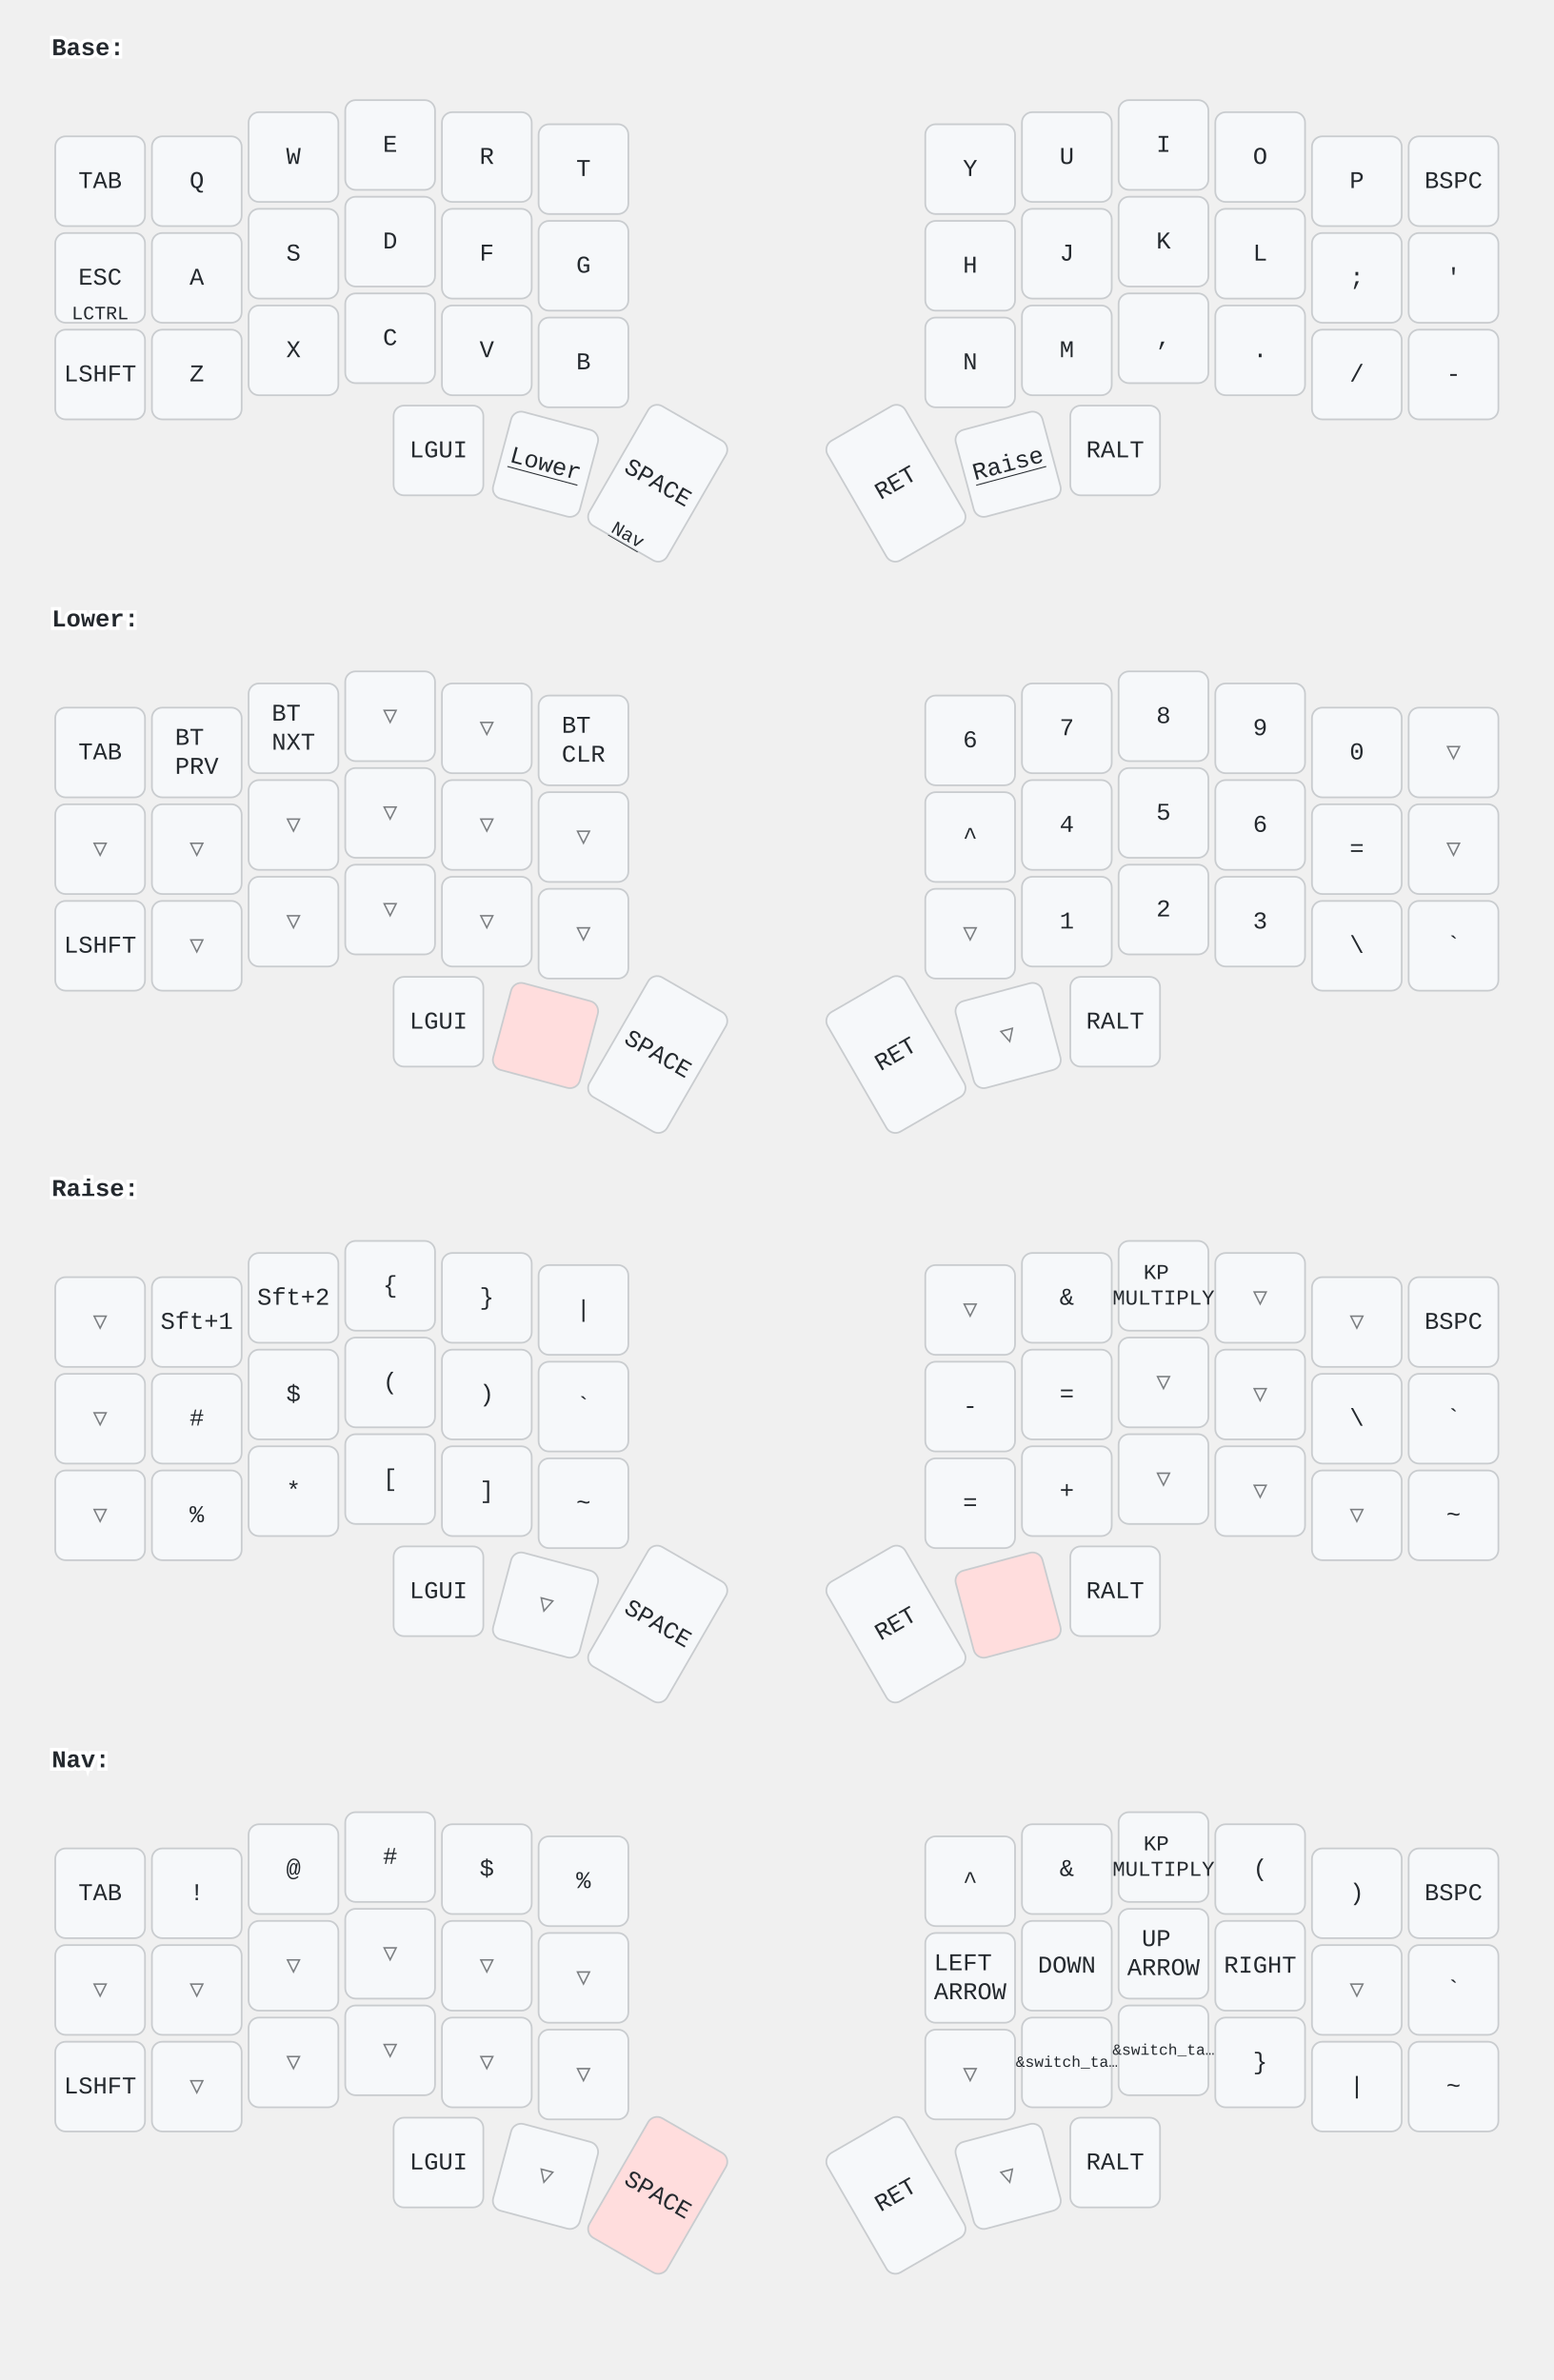
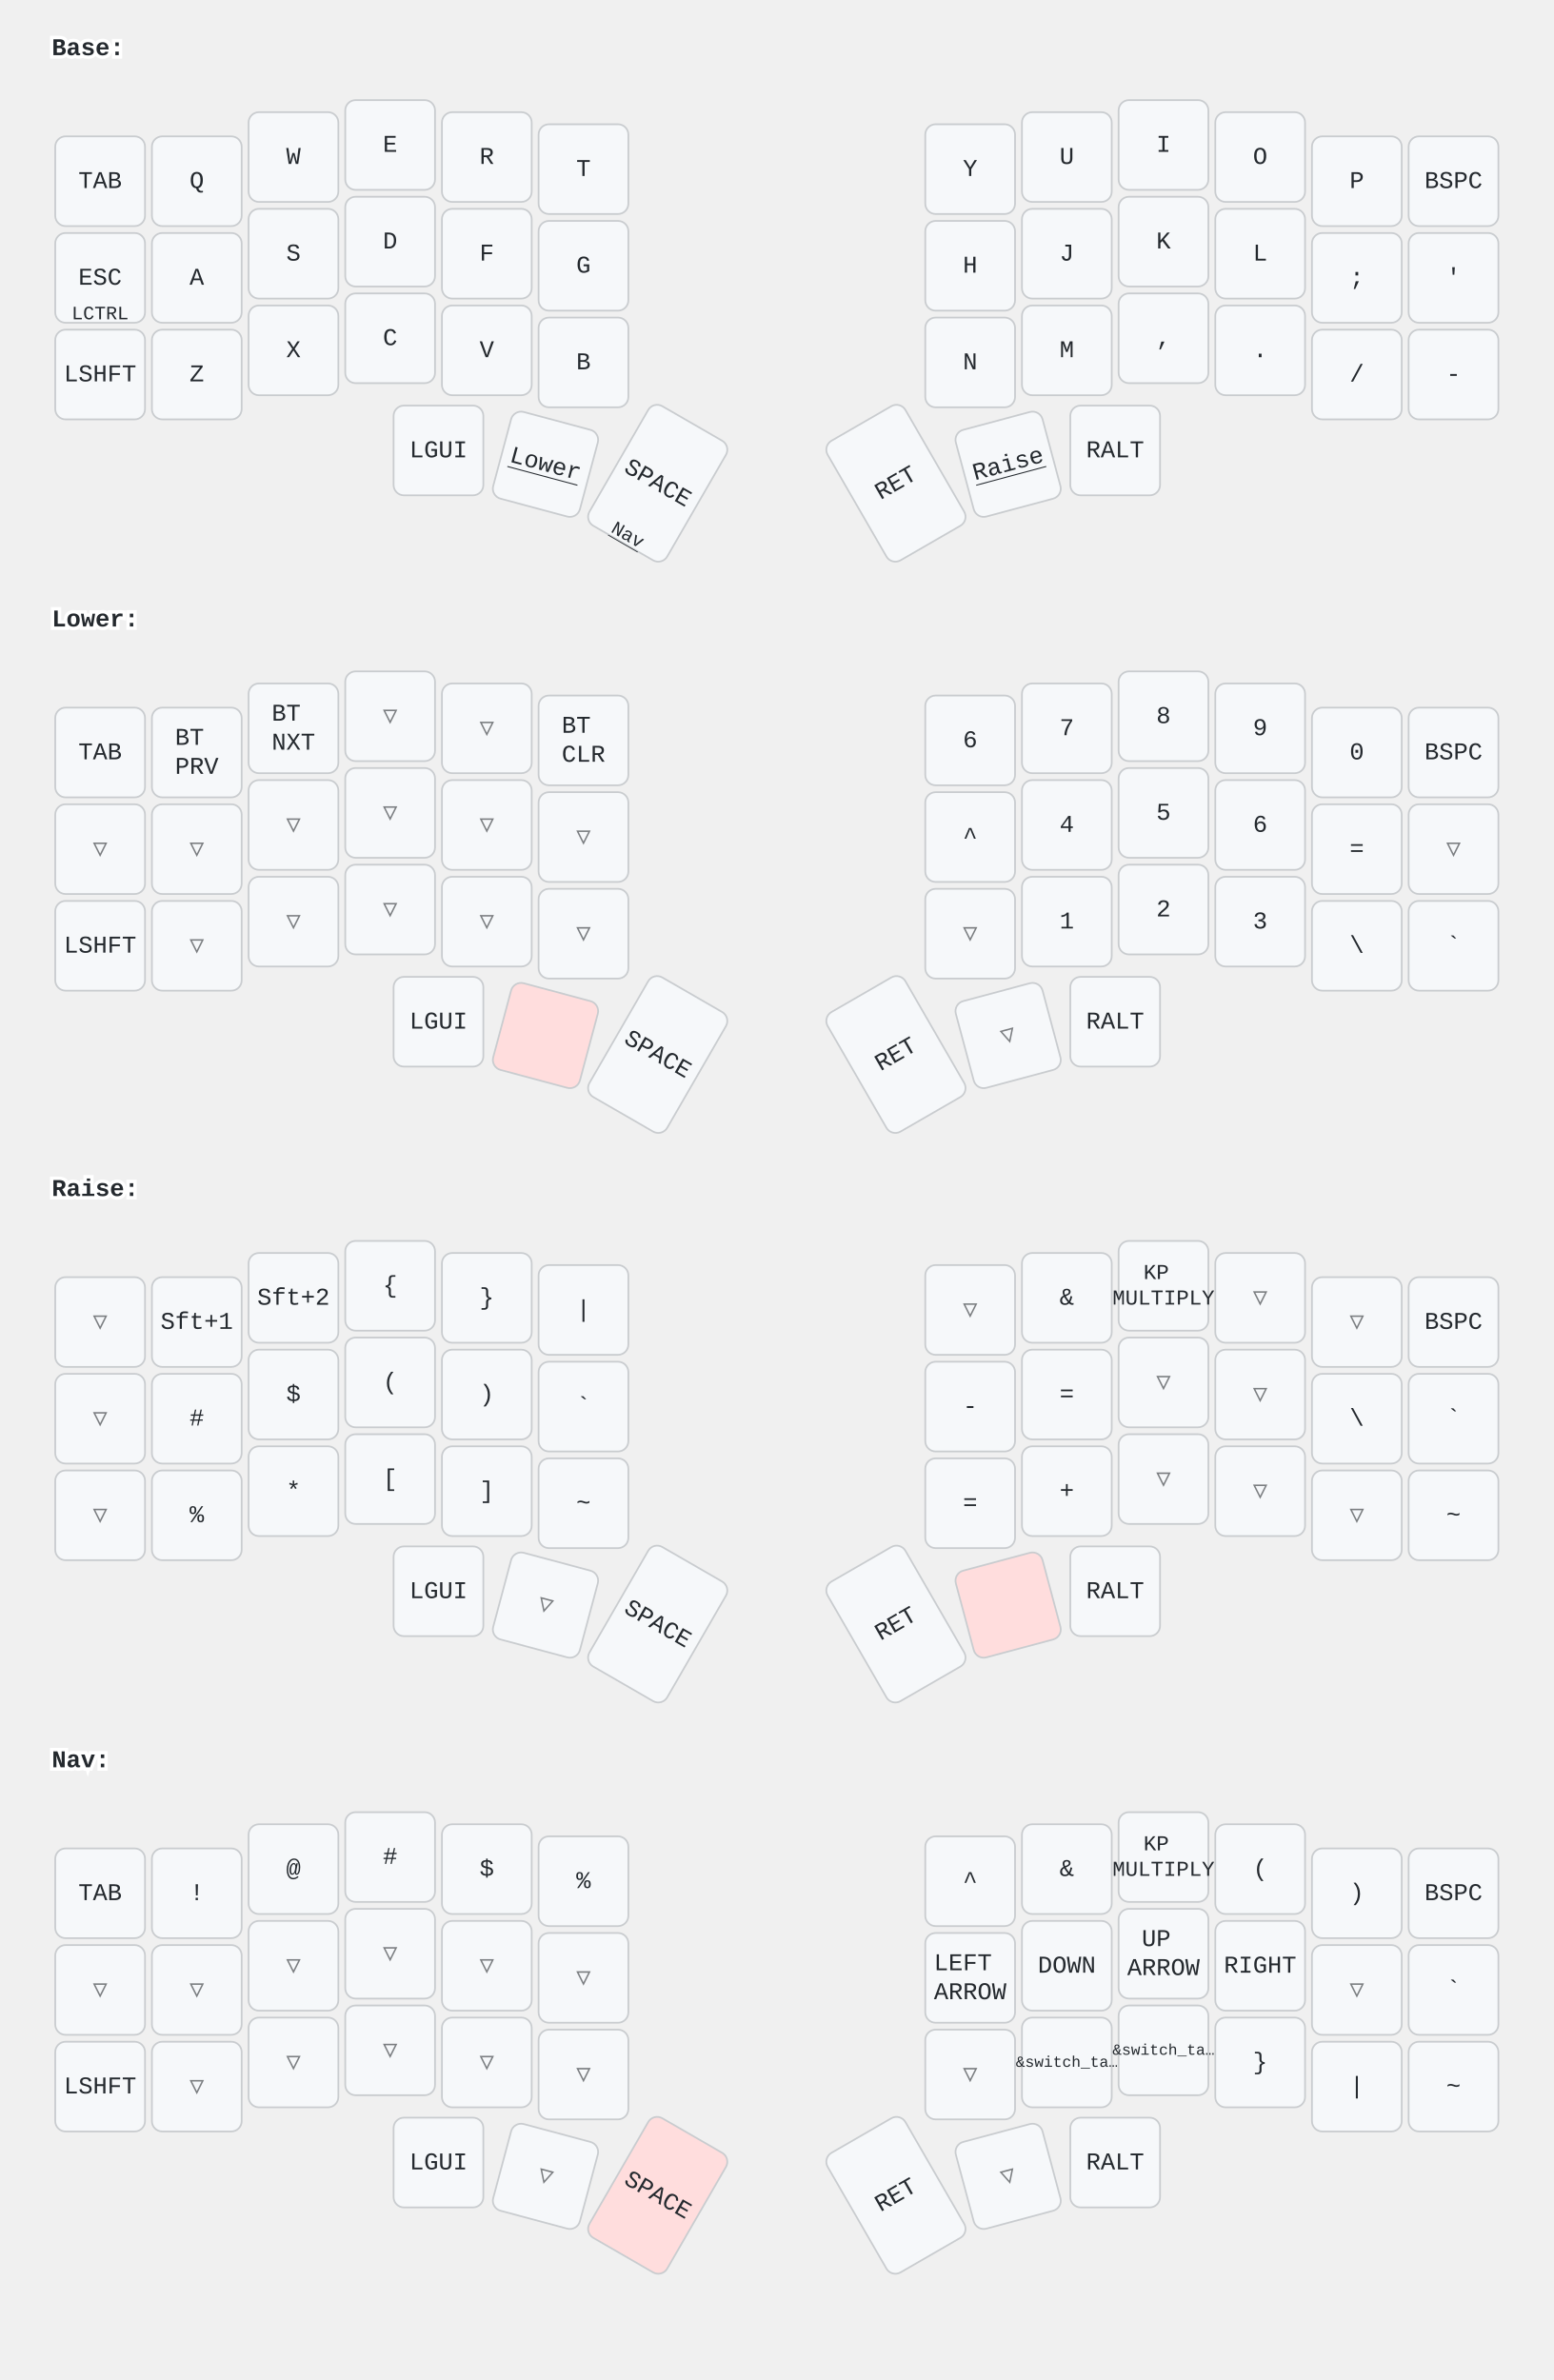
<svg xmlns="http://www.w3.org/2000/svg" width="900" height="1379" viewBox="0 0 900 1379" class="keymap">
  <style>/* inherit to force styles through use tags */
svg path {
    fill: inherit;
}

/* font and background color specifications */
svg.keymap {
    font-family: SFMono-Regular,Consolas,Liberation Mono,Menlo,monospace;
    font-size: 14px;
    font-kerning: normal;
    text-rendering: optimizeLegibility;
    fill: #24292e;
}

/* default key styling */
rect.key {
    fill: #f6f8fa;
}

rect.key, rect.combo {
    stroke: #c9cccf;
    stroke-width: 1;
}

/* default key side styling, only used is draw_key_sides is set */
rect.side {
    filter: brightness(90%);
}

/* color accent for combo boxes */
rect.combo, rect.combo-separate {
    fill: #cdf;
}

/* color accent for held keys */
rect.held, rect.combo.held {
    fill: #fdd;
}

/* color accent for ghost (optional) keys */
rect.ghost, rect.combo.ghost {
    stroke-dasharray: 4, 4;
    stroke-width: 2;
}

text {
    text-anchor: middle;
    dominant-baseline: middle;
}

/* styling for layer labels */
text.label {
    font-weight: bold;
    text-anchor: start;
    stroke: white;
    stroke-width: 4;
    paint-order: stroke;
}

/* styling for optional footer */
text.footer {
    text-anchor: end;
    dominant-baseline: auto;
    stroke: white;
    stroke-width: 4;
    paint-order: stroke;
}

/* styling for combo tap, and key non-tap label text */
text.combo, text.hold, text.shifted, text.left, text.right {
    font-size: 11px;
}

text.hold {
    text-anchor: middle;
    dominant-baseline: auto;
}

text.shifted {
    text-anchor: middle;
    dominant-baseline: hanging;
}

text.left {
    text-anchor: start;
}

text.right {
    text-anchor: end;
}

text.layer-activator {
    text-decoration: underline;
}

/* styling for hold/shifted label text in combo box */
text.combo.hold, text.combo.shifted, text.combo.left, text.combo.right {
    font-size: 8px;
}

/* lighter symbol for transparent keys */
text.trans {
    fill: #7b7e81;
}

/* styling for combo dendrons */
path.combo {
    stroke-width: 1;
    stroke: gray;
    fill: none;
}

/* Start Tabler Icons Cleanup */
/* cannot use height/width with glyphs */
.icon-tabler &gt; path {
    fill: inherit;
    stroke: inherit;
    stroke-width: 2;
}
/* hide tabler's default box */
.icon-tabler &gt; path[stroke="none"][fill="none"] {
    visibility: hidden;
}
/* End Tabler Icons Cleanup */
</style>
  <g transform="translate(30, 0)" class="layer-Base">
    <text x="0" y="28" class="label" id="Base">Base:</text>
    <g transform="translate(0, 56)">
      <g transform="translate(28, 49)" class="key keypos-0">
        <rect rx="6" ry="6" x="-26" y="-26" width="52" height="52" class="key" />
        <text x="0" y="0" class="key tap">TAB</text>
      </g>
      <g transform="translate(84, 49)" class="key keypos-1">
        <rect rx="6" ry="6" x="-26" y="-26" width="52" height="52" class="key" />
        <text x="0" y="0" class="key tap">Q</text>
      </g>
      <g transform="translate(140, 35)" class="key keypos-2">
        <rect rx="6" ry="6" x="-26" y="-26" width="52" height="52" class="key" />
        <text x="0" y="0" class="key tap">W</text>
      </g>
      <g transform="translate(196, 28)" class="key keypos-3">
        <rect rx="6" ry="6" x="-26" y="-26" width="52" height="52" class="key" />
        <text x="0" y="0" class="key tap">E</text>
      </g>
      <g transform="translate(252, 35)" class="key keypos-4">
        <rect rx="6" ry="6" x="-26" y="-26" width="52" height="52" class="key" />
        <text x="0" y="0" class="key tap">R</text>
      </g>
      <g transform="translate(308, 42)" class="key keypos-5">
        <rect rx="6" ry="6" x="-26" y="-26" width="52" height="52" class="key" />
        <text x="0" y="0" class="key tap">T</text>
      </g>
      <g transform="translate(532, 42)" class="key keypos-6">
        <rect rx="6" ry="6" x="-26" y="-26" width="52" height="52" class="key" />
        <text x="0" y="0" class="key tap">Y</text>
      </g>
      <g transform="translate(588, 35)" class="key keypos-7">
        <rect rx="6" ry="6" x="-26" y="-26" width="52" height="52" class="key" />
        <text x="0" y="0" class="key tap">U</text>
      </g>
      <g transform="translate(644, 28)" class="key keypos-8">
        <rect rx="6" ry="6" x="-26" y="-26" width="52" height="52" class="key" />
        <text x="0" y="0" class="key tap">I</text>
      </g>
      <g transform="translate(700, 35)" class="key keypos-9">
        <rect rx="6" ry="6" x="-26" y="-26" width="52" height="52" class="key" />
        <text x="0" y="0" class="key tap">O</text>
      </g>
      <g transform="translate(756, 49)" class="key keypos-10">
        <rect rx="6" ry="6" x="-26" y="-26" width="52" height="52" class="key" />
        <text x="0" y="0" class="key tap">P</text>
      </g>
      <g transform="translate(812, 49)" class="key keypos-11">
        <rect rx="6" ry="6" x="-26" y="-26" width="52" height="52" class="key" />
        <text x="0" y="0" class="key tap">BSPC</text>
      </g>
      <g transform="translate(28, 105)" class="key keypos-12">
        <rect rx="6" ry="6" x="-26" y="-26" width="52" height="52" class="key" />
        <text x="0" y="0" class="key tap">ESC</text>
        <text x="0" y="24" class="key hold">LCTRL</text>
      </g>
      <g transform="translate(84, 105)" class="key keypos-13">
        <rect rx="6" ry="6" x="-26" y="-26" width="52" height="52" class="key" />
        <text x="0" y="0" class="key tap">A</text>
      </g>
      <g transform="translate(140, 91)" class="key keypos-14">
        <rect rx="6" ry="6" x="-26" y="-26" width="52" height="52" class="key" />
        <text x="0" y="0" class="key tap">S</text>
      </g>
      <g transform="translate(196, 84)" class="key keypos-15">
        <rect rx="6" ry="6" x="-26" y="-26" width="52" height="52" class="key" />
        <text x="0" y="0" class="key tap">D</text>
      </g>
      <g transform="translate(252, 91)" class="key keypos-16">
        <rect rx="6" ry="6" x="-26" y="-26" width="52" height="52" class="key" />
        <text x="0" y="0" class="key tap">F</text>
      </g>
      <g transform="translate(308, 98)" class="key keypos-17">
        <rect rx="6" ry="6" x="-26" y="-26" width="52" height="52" class="key" />
        <text x="0" y="0" class="key tap">G</text>
      </g>
      <g transform="translate(532, 98)" class="key keypos-18">
        <rect rx="6" ry="6" x="-26" y="-26" width="52" height="52" class="key" />
        <text x="0" y="0" class="key tap">H</text>
      </g>
      <g transform="translate(588, 91)" class="key keypos-19">
        <rect rx="6" ry="6" x="-26" y="-26" width="52" height="52" class="key" />
        <text x="0" y="0" class="key tap">J</text>
      </g>
      <g transform="translate(644, 84)" class="key keypos-20">
        <rect rx="6" ry="6" x="-26" y="-26" width="52" height="52" class="key" />
        <text x="0" y="0" class="key tap">K</text>
      </g>
      <g transform="translate(700, 91)" class="key keypos-21">
        <rect rx="6" ry="6" x="-26" y="-26" width="52" height="52" class="key" />
        <text x="0" y="0" class="key tap">L</text>
      </g>
      <g transform="translate(756, 105)" class="key keypos-22">
        <rect rx="6" ry="6" x="-26" y="-26" width="52" height="52" class="key" />
        <text x="0" y="0" class="key tap">;</text>
      </g>
      <g transform="translate(812, 105)" class="key keypos-23">
        <rect rx="6" ry="6" x="-26" y="-26" width="52" height="52" class="key" />
        <text x="0" y="0" class="key tap">'</text>
      </g>
      <g transform="translate(28, 161)" class="key keypos-24">
        <rect rx="6" ry="6" x="-26" y="-26" width="52" height="52" class="key" />
        <text x="0" y="0" class="key tap">LSHFT</text>
      </g>
      <g transform="translate(84, 161)" class="key keypos-25">
        <rect rx="6" ry="6" x="-26" y="-26" width="52" height="52" class="key" />
        <text x="0" y="0" class="key tap">Z</text>
      </g>
      <g transform="translate(140, 147)" class="key keypos-26">
        <rect rx="6" ry="6" x="-26" y="-26" width="52" height="52" class="key" />
        <text x="0" y="0" class="key tap">X</text>
      </g>
      <g transform="translate(196, 140)" class="key keypos-27">
        <rect rx="6" ry="6" x="-26" y="-26" width="52" height="52" class="key" />
        <text x="0" y="0" class="key tap">C</text>
      </g>
      <g transform="translate(252, 147)" class="key keypos-28">
        <rect rx="6" ry="6" x="-26" y="-26" width="52" height="52" class="key" />
        <text x="0" y="0" class="key tap">V</text>
      </g>
      <g transform="translate(308, 154)" class="key keypos-29">
        <rect rx="6" ry="6" x="-26" y="-26" width="52" height="52" class="key" />
        <text x="0" y="0" class="key tap">B</text>
      </g>
      <g transform="translate(532, 154)" class="key keypos-30">
        <rect rx="6" ry="6" x="-26" y="-26" width="52" height="52" class="key" />
        <text x="0" y="0" class="key tap">N</text>
      </g>
      <g transform="translate(588, 147)" class="key keypos-31">
        <rect rx="6" ry="6" x="-26" y="-26" width="52" height="52" class="key" />
        <text x="0" y="0" class="key tap">M</text>
      </g>
      <g transform="translate(644, 140)" class="key keypos-32">
        <rect rx="6" ry="6" x="-26" y="-26" width="52" height="52" class="key" />
        <text x="0" y="0" class="key tap">,</text>
      </g>
      <g transform="translate(700, 147)" class="key keypos-33">
        <rect rx="6" ry="6" x="-26" y="-26" width="52" height="52" class="key" />
        <text x="0" y="0" class="key tap">.</text>
      </g>
      <g transform="translate(756, 161)" class="key keypos-34">
        <rect rx="6" ry="6" x="-26" y="-26" width="52" height="52" class="key" />
        <text x="0" y="0" class="key tap">/</text>
      </g>
      <g transform="translate(812, 161)" class="key keypos-35">
        <rect rx="6" ry="6" x="-26" y="-26" width="52" height="52" class="key" />
        <text x="0" y="0" class="key tap">-</text>
      </g>
      <g transform="translate(224, 205)" class="key keypos-36">
        <rect rx="6" ry="6" x="-26" y="-26" width="52" height="52" class="key" />
        <text x="0" y="0" class="key tap">LGUI</text>
      </g>
      <g transform="translate(286, 213) rotate(15.0)" class="key keypos-37">
        <rect rx="6" ry="6" x="-26" y="-26" width="52" height="52" class="key" />
        <a href="#Lower">
          <text x="0" y="0" class="key tap layer-activator">Lower</text>
        </a>
      </g>
      <g transform="translate(351, 224) rotate(30.0)" class="key keypos-38">
        <rect rx="6" ry="6" x="-26" y="-40" width="52" height="80" class="key" />
        <text x="0" y="0" class="key tap">SPACE</text>
        <a href="#Nav">
          <text x="0" y="38" class="key hold layer-activator">Nav</text>
        </a>
      </g>
      <g transform="translate(489, 224) rotate(-30.0)" class="key keypos-39">
        <rect rx="6" ry="6" x="-26" y="-40" width="52" height="80" class="key" />
        <text x="0" y="0" class="key tap">RET</text>
      </g>
      <g transform="translate(554, 213) rotate(-15.0)" class="key keypos-40">
        <rect rx="6" ry="6" x="-26" y="-26" width="52" height="52" class="key" />
        <a href="#Raise">
          <text x="0" y="0" class="key tap layer-activator">Raise</text>
        </a>
      </g>
      <g transform="translate(616, 205)" class="key keypos-41">
        <rect rx="6" ry="6" x="-26" y="-26" width="52" height="52" class="key" />
        <text x="0" y="0" class="key tap">RALT</text>
      </g>
    </g>
  </g>
  <g transform="translate(30, 331)" class="layer-Lower">
    <text x="0" y="28" class="label" id="Lower">Lower:</text>
    <g transform="translate(0, 56)">
      <g transform="translate(28, 49)" class="key keypos-0">
        <rect rx="6" ry="6" x="-26" y="-26" width="52" height="52" class="key" />
        <text x="0" y="0" class="key tap">TAB</text>
      </g>
      <g transform="translate(84, 49)" class="key keypos-1">
        <rect rx="6" ry="6" x="-26" y="-26" width="52" height="52" class="key" />
        <text x="0" y="0" class="key tap">
          <tspan x="0" dy="-0.6em">BT</tspan>
          <tspan x="0" dy="1.2em">PRV</tspan>
        </text>
      </g>
      <g transform="translate(140, 35)" class="key keypos-2">
        <rect rx="6" ry="6" x="-26" y="-26" width="52" height="52" class="key" />
        <text x="0" y="0" class="key tap">
          <tspan x="0" dy="-0.6em">BT</tspan>
          <tspan x="0" dy="1.2em">NXT</tspan>
        </text>
      </g>
      <g transform="translate(196, 28)" class="key trans keypos-3">
        <rect rx="6" ry="6" x="-26" y="-26" width="52" height="52" class="key trans" />
        <text x="0" y="0" class="key trans tap">▽</text>
      </g>
      <g transform="translate(252, 35)" class="key trans keypos-4">
        <rect rx="6" ry="6" x="-26" y="-26" width="52" height="52" class="key trans" />
        <text x="0" y="0" class="key trans tap">▽</text>
      </g>
      <g transform="translate(308, 42)" class="key keypos-5">
        <rect rx="6" ry="6" x="-26" y="-26" width="52" height="52" class="key" />
        <text x="0" y="0" class="key tap">
          <tspan x="0" dy="-0.6em">BT</tspan>
          <tspan x="0" dy="1.2em">CLR</tspan>
        </text>
      </g>
      <g transform="translate(532, 42)" class="key keypos-6">
        <rect rx="6" ry="6" x="-26" y="-26" width="52" height="52" class="key" />
        <text x="0" y="0" class="key tap">6</text>
      </g>
      <g transform="translate(588, 35)" class="key keypos-7">
        <rect rx="6" ry="6" x="-26" y="-26" width="52" height="52" class="key" />
        <text x="0" y="0" class="key tap">7</text>
      </g>
      <g transform="translate(644, 28)" class="key keypos-8">
        <rect rx="6" ry="6" x="-26" y="-26" width="52" height="52" class="key" />
        <text x="0" y="0" class="key tap">8</text>
      </g>
      <g transform="translate(700, 35)" class="key keypos-9">
        <rect rx="6" ry="6" x="-26" y="-26" width="52" height="52" class="key" />
        <text x="0" y="0" class="key tap">9</text>
      </g>
      <g transform="translate(756, 49)" class="key keypos-10">
        <rect rx="6" ry="6" x="-26" y="-26" width="52" height="52" class="key" />
        <text x="0" y="0" class="key tap">0</text>
      </g>
-       <g transform="translate(812, 49)" class="key trans keypos-11">
-         <rect rx="6" ry="6" x="-26" y="-26" width="52" height="52" class="key trans" />
-         <text x="0" y="0" class="key trans tap">▽</text>
+       <g transform="translate(812, 49)" class="key keypos-11">
+         <rect rx="6" ry="6" x="-26" y="-26" width="52" height="52" class="key" />
+         <text x="0" y="0" class="key tap">BSPC</text>
      </g>
      <g transform="translate(28, 105)" class="key trans keypos-12">
        <rect rx="6" ry="6" x="-26" y="-26" width="52" height="52" class="key trans" />
        <text x="0" y="0" class="key trans tap">▽</text>
      </g>
      <g transform="translate(84, 105)" class="key trans keypos-13">
        <rect rx="6" ry="6" x="-26" y="-26" width="52" height="52" class="key trans" />
        <text x="0" y="0" class="key trans tap">▽</text>
      </g>
      <g transform="translate(140, 91)" class="key trans keypos-14">
        <rect rx="6" ry="6" x="-26" y="-26" width="52" height="52" class="key trans" />
        <text x="0" y="0" class="key trans tap">▽</text>
      </g>
      <g transform="translate(196, 84)" class="key trans keypos-15">
        <rect rx="6" ry="6" x="-26" y="-26" width="52" height="52" class="key trans" />
        <text x="0" y="0" class="key trans tap">▽</text>
      </g>
      <g transform="translate(252, 91)" class="key trans keypos-16">
        <rect rx="6" ry="6" x="-26" y="-26" width="52" height="52" class="key trans" />
        <text x="0" y="0" class="key trans tap">▽</text>
      </g>
      <g transform="translate(308, 98)" class="key trans keypos-17">
        <rect rx="6" ry="6" x="-26" y="-26" width="52" height="52" class="key trans" />
        <text x="0" y="0" class="key trans tap">▽</text>
      </g>
      <g transform="translate(532, 98)" class="key keypos-18">
        <rect rx="6" ry="6" x="-26" y="-26" width="52" height="52" class="key" />
        <text x="0" y="0" class="key tap">^</text>
      </g>
      <g transform="translate(588, 91)" class="key keypos-19">
        <rect rx="6" ry="6" x="-26" y="-26" width="52" height="52" class="key" />
        <text x="0" y="0" class="key tap">4</text>
      </g>
      <g transform="translate(644, 84)" class="key keypos-20">
        <rect rx="6" ry="6" x="-26" y="-26" width="52" height="52" class="key" />
        <text x="0" y="0" class="key tap">5</text>
      </g>
      <g transform="translate(700, 91)" class="key keypos-21">
        <rect rx="6" ry="6" x="-26" y="-26" width="52" height="52" class="key" />
        <text x="0" y="0" class="key tap">6</text>
      </g>
      <g transform="translate(756, 105)" class="key keypos-22">
        <rect rx="6" ry="6" x="-26" y="-26" width="52" height="52" class="key" />
        <text x="0" y="0" class="key tap">=</text>
      </g>
      <g transform="translate(812, 105)" class="key trans keypos-23">
        <rect rx="6" ry="6" x="-26" y="-26" width="52" height="52" class="key trans" />
        <text x="0" y="0" class="key trans tap">▽</text>
      </g>
      <g transform="translate(28, 161)" class="key keypos-24">
        <rect rx="6" ry="6" x="-26" y="-26" width="52" height="52" class="key" />
        <text x="0" y="0" class="key tap">LSHFT</text>
      </g>
      <g transform="translate(84, 161)" class="key trans keypos-25">
        <rect rx="6" ry="6" x="-26" y="-26" width="52" height="52" class="key trans" />
        <text x="0" y="0" class="key trans tap">▽</text>
      </g>
      <g transform="translate(140, 147)" class="key trans keypos-26">
        <rect rx="6" ry="6" x="-26" y="-26" width="52" height="52" class="key trans" />
        <text x="0" y="0" class="key trans tap">▽</text>
      </g>
      <g transform="translate(196, 140)" class="key trans keypos-27">
        <rect rx="6" ry="6" x="-26" y="-26" width="52" height="52" class="key trans" />
        <text x="0" y="0" class="key trans tap">▽</text>
      </g>
      <g transform="translate(252, 147)" class="key trans keypos-28">
        <rect rx="6" ry="6" x="-26" y="-26" width="52" height="52" class="key trans" />
        <text x="0" y="0" class="key trans tap">▽</text>
      </g>
      <g transform="translate(308, 154)" class="key trans keypos-29">
        <rect rx="6" ry="6" x="-26" y="-26" width="52" height="52" class="key trans" />
        <text x="0" y="0" class="key trans tap">▽</text>
      </g>
      <g transform="translate(532, 154)" class="key trans keypos-30">
        <rect rx="6" ry="6" x="-26" y="-26" width="52" height="52" class="key trans" />
        <text x="0" y="0" class="key trans tap">▽</text>
      </g>
      <g transform="translate(588, 147)" class="key keypos-31">
        <rect rx="6" ry="6" x="-26" y="-26" width="52" height="52" class="key" />
        <text x="0" y="0" class="key tap">1</text>
      </g>
      <g transform="translate(644, 140)" class="key keypos-32">
        <rect rx="6" ry="6" x="-26" y="-26" width="52" height="52" class="key" />
        <text x="0" y="0" class="key tap">2</text>
      </g>
      <g transform="translate(700, 147)" class="key keypos-33">
        <rect rx="6" ry="6" x="-26" y="-26" width="52" height="52" class="key" />
        <text x="0" y="0" class="key tap">3</text>
      </g>
      <g transform="translate(756, 161)" class="key keypos-34">
        <rect rx="6" ry="6" x="-26" y="-26" width="52" height="52" class="key" />
        <text x="0" y="0" class="key tap">\</text>
      </g>
      <g transform="translate(812, 161)" class="key keypos-35">
        <rect rx="6" ry="6" x="-26" y="-26" width="52" height="52" class="key" />
        <text x="0" y="0" class="key tap">`</text>
      </g>
      <g transform="translate(224, 205)" class="key keypos-36">
        <rect rx="6" ry="6" x="-26" y="-26" width="52" height="52" class="key" />
        <text x="0" y="0" class="key tap">LGUI</text>
      </g>
      <g transform="translate(286, 213) rotate(15.0)" class="key held keypos-37">
        <rect rx="6" ry="6" x="-26" y="-26" width="52" height="52" class="key held" />
      </g>
      <g transform="translate(351, 224) rotate(30.0)" class="key keypos-38">
        <rect rx="6" ry="6" x="-26" y="-40" width="52" height="80" class="key" />
        <text x="0" y="0" class="key tap">SPACE</text>
      </g>
      <g transform="translate(489, 224) rotate(-30.0)" class="key keypos-39">
        <rect rx="6" ry="6" x="-26" y="-40" width="52" height="80" class="key" />
        <text x="0" y="0" class="key tap">RET</text>
      </g>
      <g transform="translate(554, 213) rotate(-15.0)" class="key trans keypos-40">
        <rect rx="6" ry="6" x="-26" y="-26" width="52" height="52" class="key trans" />
        <text x="0" y="0" class="key trans tap">▽</text>
      </g>
      <g transform="translate(616, 205)" class="key keypos-41">
        <rect rx="6" ry="6" x="-26" y="-26" width="52" height="52" class="key" />
        <text x="0" y="0" class="key tap">RALT</text>
      </g>
    </g>
  </g>
  <g transform="translate(30, 661)" class="layer-Raise">
    <text x="0" y="28" class="label" id="Raise">Raise:</text>
    <g transform="translate(0, 56)">
      <g transform="translate(28, 49)" class="key trans keypos-0">
        <rect rx="6" ry="6" x="-26" y="-26" width="52" height="52" class="key trans" />
        <text x="0" y="0" class="key trans tap">▽</text>
      </g>
      <g transform="translate(84, 49)" class="key keypos-1">
        <rect rx="6" ry="6" x="-26" y="-26" width="52" height="52" class="key" />
        <text x="0" y="0" class="key tap">Sft+1</text>
      </g>
      <g transform="translate(140, 35)" class="key keypos-2">
        <rect rx="6" ry="6" x="-26" y="-26" width="52" height="52" class="key" />
        <text x="0" y="0" class="key tap">Sft+2</text>
      </g>
      <g transform="translate(196, 28)" class="key keypos-3">
        <rect rx="6" ry="6" x="-26" y="-26" width="52" height="52" class="key" />
        <text x="0" y="0" class="key tap">{</text>
      </g>
      <g transform="translate(252, 35)" class="key keypos-4">
        <rect rx="6" ry="6" x="-26" y="-26" width="52" height="52" class="key" />
        <text x="0" y="0" class="key tap">}</text>
      </g>
      <g transform="translate(308, 42)" class="key keypos-5">
        <rect rx="6" ry="6" x="-26" y="-26" width="52" height="52" class="key" />
        <text x="0" y="0" class="key tap">|</text>
      </g>
      <g transform="translate(532, 42)" class="key trans keypos-6">
        <rect rx="6" ry="6" x="-26" y="-26" width="52" height="52" class="key trans" />
        <text x="0" y="0" class="key trans tap">▽</text>
      </g>
      <g transform="translate(588, 35)" class="key keypos-7">
        <rect rx="6" ry="6" x="-26" y="-26" width="52" height="52" class="key" />
        <text x="0" y="0" class="key tap">&amp;</text>
      </g>
      <g transform="translate(644, 28)" class="key keypos-8">
        <rect rx="6" ry="6" x="-26" y="-26" width="52" height="52" class="key" />
        <text x="0" y="0" class="key tap">
          <tspan x="0" dy="-0.6em" style="font-size: 88%">KP</tspan>
          <tspan x="0" dy="1.2em" style="font-size: 88%">MULTIPLY</tspan>
        </text>
      </g>
      <g transform="translate(700, 35)" class="key trans keypos-9">
        <rect rx="6" ry="6" x="-26" y="-26" width="52" height="52" class="key trans" />
        <text x="0" y="0" class="key trans tap">▽</text>
      </g>
      <g transform="translate(756, 49)" class="key trans keypos-10">
        <rect rx="6" ry="6" x="-26" y="-26" width="52" height="52" class="key trans" />
        <text x="0" y="0" class="key trans tap">▽</text>
      </g>
      <g transform="translate(812, 49)" class="key keypos-11">
        <rect rx="6" ry="6" x="-26" y="-26" width="52" height="52" class="key" />
        <text x="0" y="0" class="key tap">BSPC</text>
      </g>
      <g transform="translate(28, 105)" class="key trans keypos-12">
        <rect rx="6" ry="6" x="-26" y="-26" width="52" height="52" class="key trans" />
        <text x="0" y="0" class="key trans tap">▽</text>
      </g>
      <g transform="translate(84, 105)" class="key keypos-13">
        <rect rx="6" ry="6" x="-26" y="-26" width="52" height="52" class="key" />
        <text x="0" y="0" class="key tap">#</text>
      </g>
      <g transform="translate(140, 91)" class="key keypos-14">
        <rect rx="6" ry="6" x="-26" y="-26" width="52" height="52" class="key" />
        <text x="0" y="0" class="key tap">$</text>
      </g>
      <g transform="translate(196, 84)" class="key keypos-15">
        <rect rx="6" ry="6" x="-26" y="-26" width="52" height="52" class="key" />
        <text x="0" y="0" class="key tap">(</text>
      </g>
      <g transform="translate(252, 91)" class="key keypos-16">
        <rect rx="6" ry="6" x="-26" y="-26" width="52" height="52" class="key" />
        <text x="0" y="0" class="key tap">)</text>
      </g>
      <g transform="translate(308, 98)" class="key keypos-17">
        <rect rx="6" ry="6" x="-26" y="-26" width="52" height="52" class="key" />
        <text x="0" y="0" class="key tap">`</text>
      </g>
      <g transform="translate(532, 98)" class="key keypos-18">
        <rect rx="6" ry="6" x="-26" y="-26" width="52" height="52" class="key" />
        <text x="0" y="0" class="key tap">-</text>
      </g>
      <g transform="translate(588, 91)" class="key keypos-19">
        <rect rx="6" ry="6" x="-26" y="-26" width="52" height="52" class="key" />
        <text x="0" y="0" class="key tap">=</text>
      </g>
      <g transform="translate(644, 84)" class="key trans keypos-20">
        <rect rx="6" ry="6" x="-26" y="-26" width="52" height="52" class="key trans" />
        <text x="0" y="0" class="key trans tap">▽</text>
      </g>
      <g transform="translate(700, 91)" class="key trans keypos-21">
        <rect rx="6" ry="6" x="-26" y="-26" width="52" height="52" class="key trans" />
        <text x="0" y="0" class="key trans tap">▽</text>
      </g>
      <g transform="translate(756, 105)" class="key keypos-22">
        <rect rx="6" ry="6" x="-26" y="-26" width="52" height="52" class="key" />
        <text x="0" y="0" class="key tap">\</text>
      </g>
      <g transform="translate(812, 105)" class="key keypos-23">
        <rect rx="6" ry="6" x="-26" y="-26" width="52" height="52" class="key" />
        <text x="0" y="0" class="key tap">`</text>
      </g>
      <g transform="translate(28, 161)" class="key trans keypos-24">
        <rect rx="6" ry="6" x="-26" y="-26" width="52" height="52" class="key trans" />
        <text x="0" y="0" class="key trans tap">▽</text>
      </g>
      <g transform="translate(84, 161)" class="key keypos-25">
        <rect rx="6" ry="6" x="-26" y="-26" width="52" height="52" class="key" />
        <text x="0" y="0" class="key tap">%</text>
      </g>
      <g transform="translate(140, 147)" class="key keypos-26">
        <rect rx="6" ry="6" x="-26" y="-26" width="52" height="52" class="key" />
        <text x="0" y="0" class="key tap">*</text>
      </g>
      <g transform="translate(196, 140)" class="key keypos-27">
        <rect rx="6" ry="6" x="-26" y="-26" width="52" height="52" class="key" />
        <text x="0" y="0" class="key tap">[</text>
      </g>
      <g transform="translate(252, 147)" class="key keypos-28">
        <rect rx="6" ry="6" x="-26" y="-26" width="52" height="52" class="key" />
        <text x="0" y="0" class="key tap">]</text>
      </g>
      <g transform="translate(308, 154)" class="key keypos-29">
        <rect rx="6" ry="6" x="-26" y="-26" width="52" height="52" class="key" />
        <text x="0" y="0" class="key tap">~</text>
      </g>
      <g transform="translate(532, 154)" class="key keypos-30">
        <rect rx="6" ry="6" x="-26" y="-26" width="52" height="52" class="key" />
        <text x="0" y="0" class="key tap">=</text>
      </g>
      <g transform="translate(588, 147)" class="key keypos-31">
        <rect rx="6" ry="6" x="-26" y="-26" width="52" height="52" class="key" />
        <text x="0" y="0" class="key tap">+</text>
      </g>
      <g transform="translate(644, 140)" class="key trans keypos-32">
        <rect rx="6" ry="6" x="-26" y="-26" width="52" height="52" class="key trans" />
        <text x="0" y="0" class="key trans tap">▽</text>
      </g>
      <g transform="translate(700, 147)" class="key trans keypos-33">
        <rect rx="6" ry="6" x="-26" y="-26" width="52" height="52" class="key trans" />
        <text x="0" y="0" class="key trans tap">▽</text>
      </g>
      <g transform="translate(756, 161)" class="key trans keypos-34">
        <rect rx="6" ry="6" x="-26" y="-26" width="52" height="52" class="key trans" />
        <text x="0" y="0" class="key trans tap">▽</text>
      </g>
      <g transform="translate(812, 161)" class="key keypos-35">
        <rect rx="6" ry="6" x="-26" y="-26" width="52" height="52" class="key" />
        <text x="0" y="0" class="key tap">~</text>
      </g>
      <g transform="translate(224, 205)" class="key keypos-36">
        <rect rx="6" ry="6" x="-26" y="-26" width="52" height="52" class="key" />
        <text x="0" y="0" class="key tap">LGUI</text>
      </g>
      <g transform="translate(286, 213) rotate(15.0)" class="key trans keypos-37">
        <rect rx="6" ry="6" x="-26" y="-26" width="52" height="52" class="key trans" />
        <text x="0" y="0" class="key trans tap">▽</text>
      </g>
      <g transform="translate(351, 224) rotate(30.0)" class="key keypos-38">
        <rect rx="6" ry="6" x="-26" y="-40" width="52" height="80" class="key" />
        <text x="0" y="0" class="key tap">SPACE</text>
      </g>
      <g transform="translate(489, 224) rotate(-30.0)" class="key keypos-39">
        <rect rx="6" ry="6" x="-26" y="-40" width="52" height="80" class="key" />
        <text x="0" y="0" class="key tap">RET</text>
      </g>
      <g transform="translate(554, 213) rotate(-15.0)" class="key held keypos-40">
        <rect rx="6" ry="6" x="-26" y="-26" width="52" height="52" class="key held" />
      </g>
      <g transform="translate(616, 205)" class="key keypos-41">
        <rect rx="6" ry="6" x="-26" y="-26" width="52" height="52" class="key" />
        <text x="0" y="0" class="key tap">RALT</text>
      </g>
    </g>
  </g>
  <g transform="translate(30, 992)" class="layer-Nav">
    <text x="0" y="28" class="label" id="Nav">Nav:</text>
    <g transform="translate(0, 56)">
      <g transform="translate(28, 49)" class="key keypos-0">
        <rect rx="6" ry="6" x="-26" y="-26" width="52" height="52" class="key" />
        <text x="0" y="0" class="key tap">TAB</text>
      </g>
      <g transform="translate(84, 49)" class="key keypos-1">
        <rect rx="6" ry="6" x="-26" y="-26" width="52" height="52" class="key" />
        <text x="0" y="0" class="key tap">!</text>
      </g>
      <g transform="translate(140, 35)" class="key keypos-2">
        <rect rx="6" ry="6" x="-26" y="-26" width="52" height="52" class="key" />
        <text x="0" y="0" class="key tap">@</text>
      </g>
      <g transform="translate(196, 28)" class="key keypos-3">
        <rect rx="6" ry="6" x="-26" y="-26" width="52" height="52" class="key" />
        <text x="0" y="0" class="key tap">#</text>
      </g>
      <g transform="translate(252, 35)" class="key keypos-4">
        <rect rx="6" ry="6" x="-26" y="-26" width="52" height="52" class="key" />
        <text x="0" y="0" class="key tap">$</text>
      </g>
      <g transform="translate(308, 42)" class="key keypos-5">
        <rect rx="6" ry="6" x="-26" y="-26" width="52" height="52" class="key" />
        <text x="0" y="0" class="key tap">%</text>
      </g>
      <g transform="translate(532, 42)" class="key keypos-6">
        <rect rx="6" ry="6" x="-26" y="-26" width="52" height="52" class="key" />
        <text x="0" y="0" class="key tap">^</text>
      </g>
      <g transform="translate(588, 35)" class="key keypos-7">
        <rect rx="6" ry="6" x="-26" y="-26" width="52" height="52" class="key" />
        <text x="0" y="0" class="key tap">&amp;</text>
      </g>
      <g transform="translate(644, 28)" class="key keypos-8">
        <rect rx="6" ry="6" x="-26" y="-26" width="52" height="52" class="key" />
        <text x="0" y="0" class="key tap">
          <tspan x="0" dy="-0.6em" style="font-size: 88%">KP</tspan>
          <tspan x="0" dy="1.2em" style="font-size: 88%">MULTIPLY</tspan>
        </text>
      </g>
      <g transform="translate(700, 35)" class="key keypos-9">
        <rect rx="6" ry="6" x="-26" y="-26" width="52" height="52" class="key" />
        <text x="0" y="0" class="key tap">(</text>
      </g>
      <g transform="translate(756, 49)" class="key keypos-10">
        <rect rx="6" ry="6" x="-26" y="-26" width="52" height="52" class="key" />
        <text x="0" y="0" class="key tap">)</text>
      </g>
      <g transform="translate(812, 49)" class="key keypos-11">
        <rect rx="6" ry="6" x="-26" y="-26" width="52" height="52" class="key" />
        <text x="0" y="0" class="key tap">BSPC</text>
      </g>
      <g transform="translate(28, 105)" class="key trans keypos-12">
        <rect rx="6" ry="6" x="-26" y="-26" width="52" height="52" class="key trans" />
        <text x="0" y="0" class="key trans tap">▽</text>
      </g>
      <g transform="translate(84, 105)" class="key trans keypos-13">
        <rect rx="6" ry="6" x="-26" y="-26" width="52" height="52" class="key trans" />
        <text x="0" y="0" class="key trans tap">▽</text>
      </g>
      <g transform="translate(140, 91)" class="key trans keypos-14">
        <rect rx="6" ry="6" x="-26" y="-26" width="52" height="52" class="key trans" />
        <text x="0" y="0" class="key trans tap">▽</text>
      </g>
      <g transform="translate(196, 84)" class="key trans keypos-15">
        <rect rx="6" ry="6" x="-26" y="-26" width="52" height="52" class="key trans" />
        <text x="0" y="0" class="key trans tap">▽</text>
      </g>
      <g transform="translate(252, 91)" class="key trans keypos-16">
        <rect rx="6" ry="6" x="-26" y="-26" width="52" height="52" class="key trans" />
        <text x="0" y="0" class="key trans tap">▽</text>
      </g>
      <g transform="translate(308, 98)" class="key trans keypos-17">
        <rect rx="6" ry="6" x="-26" y="-26" width="52" height="52" class="key trans" />
        <text x="0" y="0" class="key trans tap">▽</text>
      </g>
      <g transform="translate(532, 98)" class="key keypos-18">
        <rect rx="6" ry="6" x="-26" y="-26" width="52" height="52" class="key" />
        <text x="0" y="0" class="key tap">
          <tspan x="0" dy="-0.6em">LEFT</tspan>
          <tspan x="0" dy="1.2em">ARROW</tspan>
        </text>
      </g>
      <g transform="translate(588, 91)" class="key keypos-19">
        <rect rx="6" ry="6" x="-26" y="-26" width="52" height="52" class="key" />
        <text x="0" y="0" class="key tap">DOWN</text>
      </g>
      <g transform="translate(644, 84)" class="key keypos-20">
        <rect rx="6" ry="6" x="-26" y="-26" width="52" height="52" class="key" />
        <text x="0" y="0" class="key tap">
          <tspan x="0" dy="-0.6em">UP</tspan>
          <tspan x="0" dy="1.2em">ARROW</tspan>
        </text>
      </g>
      <g transform="translate(700, 91)" class="key keypos-21">
        <rect rx="6" ry="6" x="-26" y="-26" width="52" height="52" class="key" />
        <text x="0" y="0" class="key tap">RIGHT</text>
      </g>
      <g transform="translate(756, 105)" class="key trans keypos-22">
        <rect rx="6" ry="6" x="-26" y="-26" width="52" height="52" class="key trans" />
        <text x="0" y="0" class="key trans tap">▽</text>
      </g>
      <g transform="translate(812, 105)" class="key keypos-23">
        <rect rx="6" ry="6" x="-26" y="-26" width="52" height="52" class="key" />
        <text x="0" y="0" class="key tap">`</text>
      </g>
      <g transform="translate(28, 161)" class="key keypos-24">
        <rect rx="6" ry="6" x="-26" y="-26" width="52" height="52" class="key" />
        <text x="0" y="0" class="key tap">LSHFT</text>
      </g>
      <g transform="translate(84, 161)" class="key trans keypos-25">
        <rect rx="6" ry="6" x="-26" y="-26" width="52" height="52" class="key trans" />
        <text x="0" y="0" class="key trans tap">▽</text>
      </g>
      <g transform="translate(140, 147)" class="key trans keypos-26">
        <rect rx="6" ry="6" x="-26" y="-26" width="52" height="52" class="key trans" />
        <text x="0" y="0" class="key trans tap">▽</text>
      </g>
      <g transform="translate(196, 140)" class="key trans keypos-27">
        <rect rx="6" ry="6" x="-26" y="-26" width="52" height="52" class="key trans" />
        <text x="0" y="0" class="key trans tap">▽</text>
      </g>
      <g transform="translate(252, 147)" class="key trans keypos-28">
        <rect rx="6" ry="6" x="-26" y="-26" width="52" height="52" class="key trans" />
        <text x="0" y="0" class="key trans tap">▽</text>
      </g>
      <g transform="translate(308, 154)" class="key trans keypos-29">
        <rect rx="6" ry="6" x="-26" y="-26" width="52" height="52" class="key trans" />
        <text x="0" y="0" class="key trans tap">▽</text>
      </g>
      <g transform="translate(532, 154)" class="key trans keypos-30">
        <rect rx="6" ry="6" x="-26" y="-26" width="52" height="52" class="key trans" />
        <text x="0" y="0" class="key trans tap">▽</text>
      </g>
      <g transform="translate(588, 147)" class="key keypos-31">
        <rect rx="6" ry="6" x="-26" y="-26" width="52" height="52" class="key" />
        <text x="0" y="0" class="key tap">
          <tspan style="font-size: 64%">&amp;switch_ta…</tspan>
        </text>
      </g>
      <g transform="translate(644, 140)" class="key keypos-32">
        <rect rx="6" ry="6" x="-26" y="-26" width="52" height="52" class="key" />
        <text x="0" y="0" class="key tap">
          <tspan style="font-size: 64%">&amp;switch_ta…</tspan>
        </text>
      </g>
      <g transform="translate(700, 147)" class="key keypos-33">
        <rect rx="6" ry="6" x="-26" y="-26" width="52" height="52" class="key" />
        <text x="0" y="0" class="key tap">}</text>
      </g>
      <g transform="translate(756, 161)" class="key keypos-34">
        <rect rx="6" ry="6" x="-26" y="-26" width="52" height="52" class="key" />
        <text x="0" y="0" class="key tap">|</text>
      </g>
      <g transform="translate(812, 161)" class="key keypos-35">
        <rect rx="6" ry="6" x="-26" y="-26" width="52" height="52" class="key" />
        <text x="0" y="0" class="key tap">~</text>
      </g>
      <g transform="translate(224, 205)" class="key keypos-36">
        <rect rx="6" ry="6" x="-26" y="-26" width="52" height="52" class="key" />
        <text x="0" y="0" class="key tap">LGUI</text>
      </g>
      <g transform="translate(286, 213) rotate(15.0)" class="key trans keypos-37">
        <rect rx="6" ry="6" x="-26" y="-26" width="52" height="52" class="key trans" />
        <text x="0" y="0" class="key trans tap">▽</text>
      </g>
      <g transform="translate(351, 224) rotate(30.0)" class="key held keypos-38">
        <rect rx="6" ry="6" x="-26" y="-40" width="52" height="80" class="key held" />
        <text x="0" y="0" class="key held tap">SPACE</text>
      </g>
      <g transform="translate(489, 224) rotate(-30.0)" class="key keypos-39">
        <rect rx="6" ry="6" x="-26" y="-40" width="52" height="80" class="key" />
        <text x="0" y="0" class="key tap">RET</text>
      </g>
      <g transform="translate(554, 213) rotate(-15.0)" class="key trans keypos-40">
        <rect rx="6" ry="6" x="-26" y="-26" width="52" height="52" class="key trans" />
        <text x="0" y="0" class="key trans tap">▽</text>
      </g>
      <g transform="translate(616, 205)" class="key keypos-41">
        <rect rx="6" ry="6" x="-26" y="-26" width="52" height="52" class="key" />
        <text x="0" y="0" class="key tap">RALT</text>
      </g>
    </g>
  </g>
</svg>
